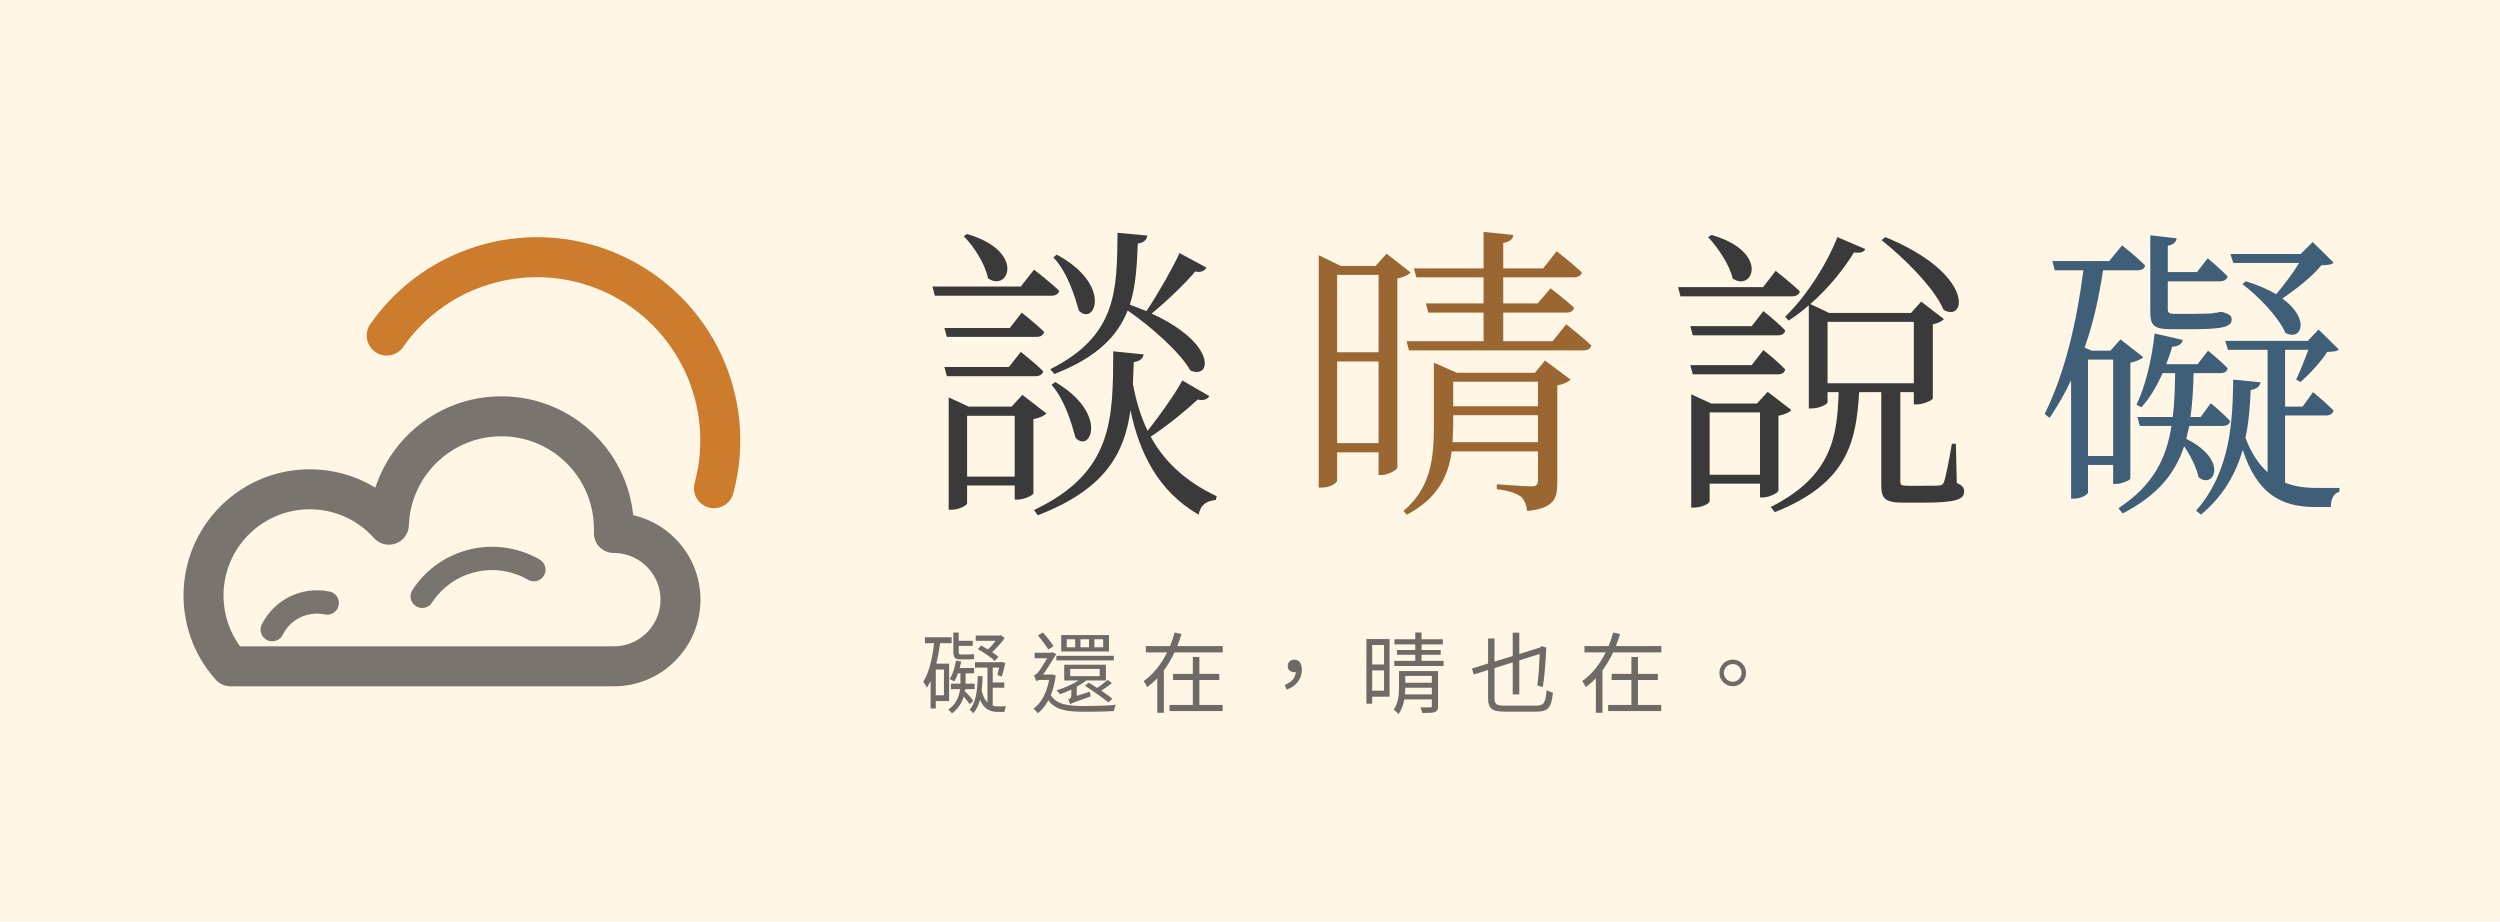
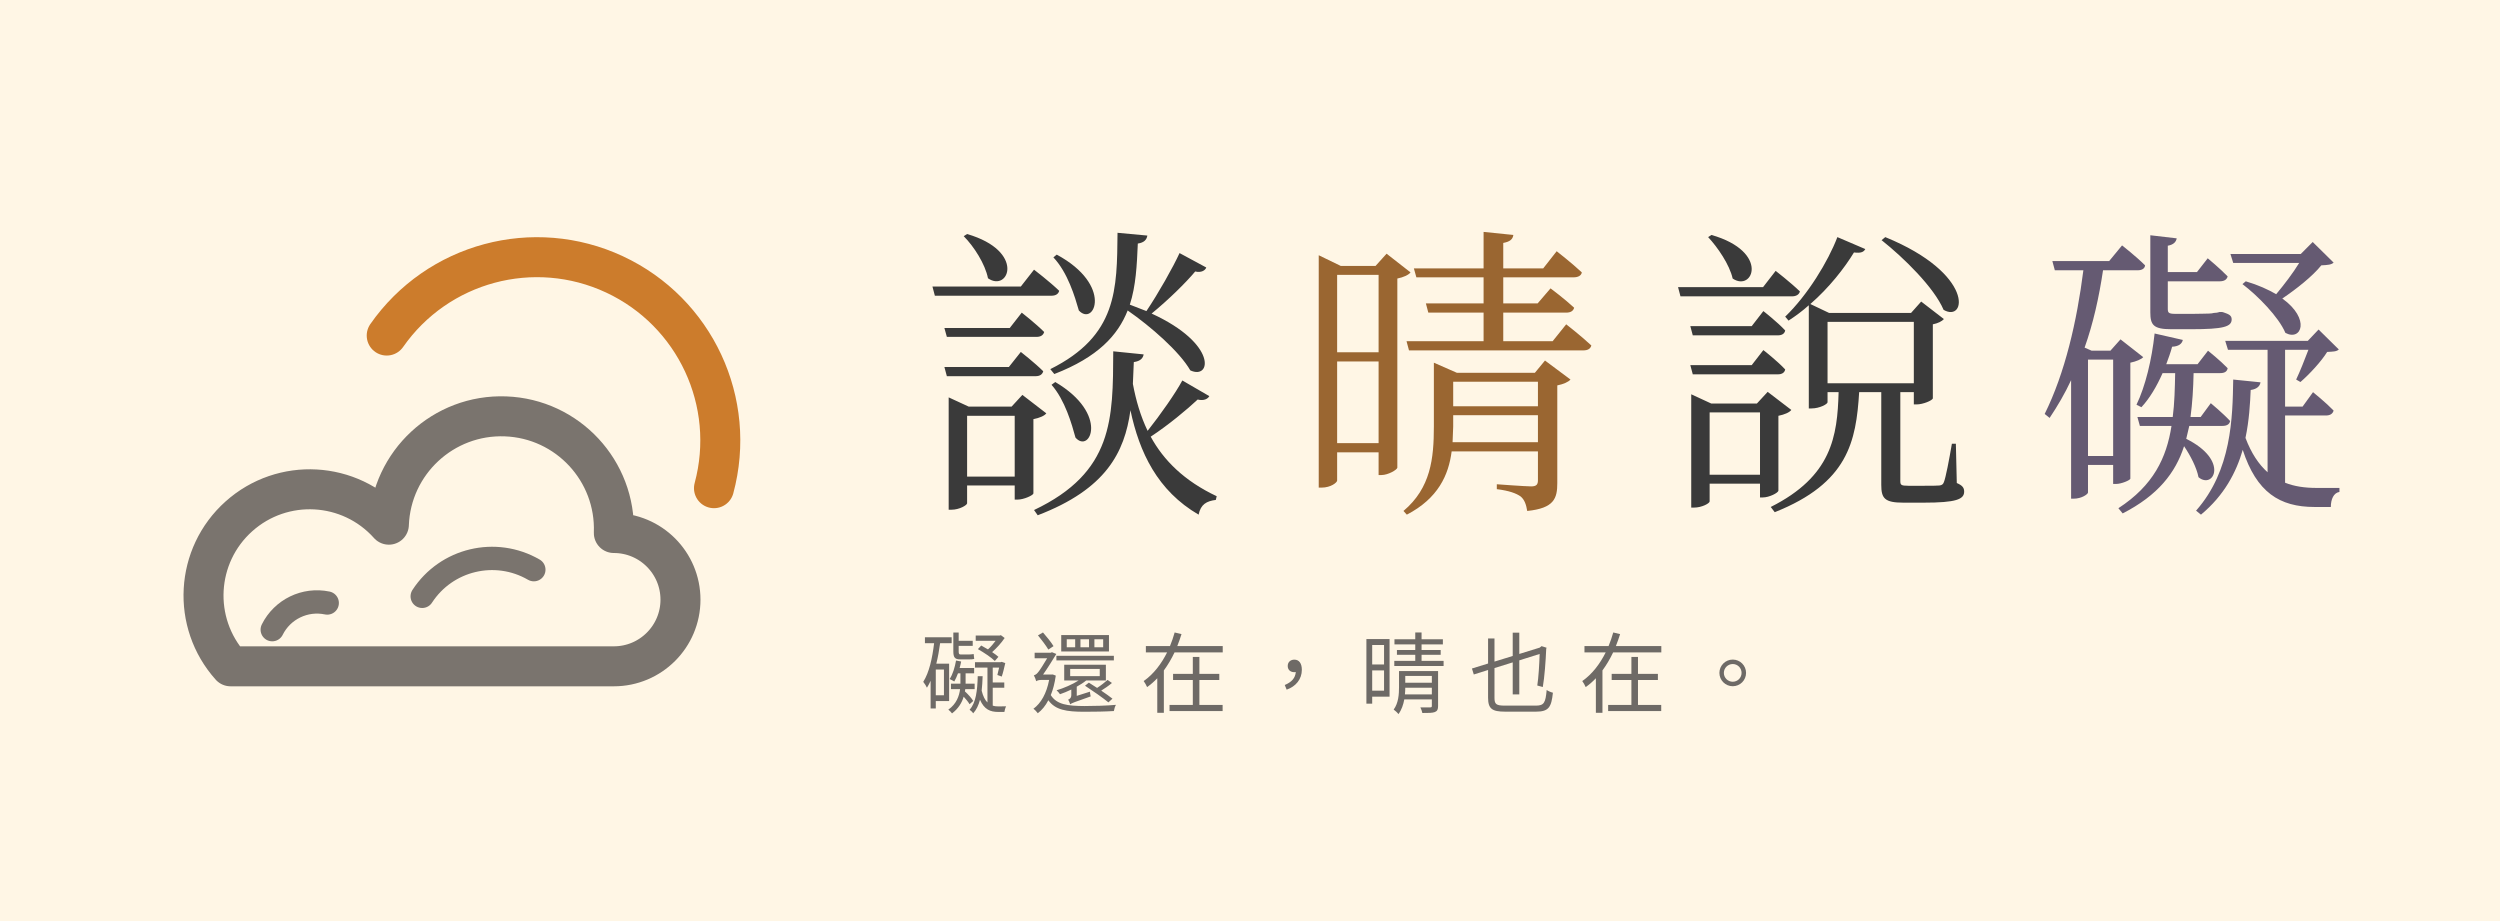
<svg xmlns="http://www.w3.org/2000/svg" width="1140" height="420" viewBox="0 0 1140 420">
  <rect width="1140" height="420" fill="#FFF6E5" />
  <g data-layer="sym">
    <g transform="translate(210 210) scale(0.7598346) translate(-18.0 3.5)">
      <g data-layer="a">
        <path d="M -120 120 H 110 A 40 40 0 0 0 110 40 A 67.5 67.5 0 0 0 -25 35 A 55 55 0 0 0 -120 120 Z" fill="none" stroke="#7A746E" stroke-width="24" stroke-linecap="round" stroke-linejoin="round" />
        <path d="M -5 78 A 50 50 0 0 1 62 62" fill="none" stroke="#7A746E" stroke-width="14" stroke-linecap="round" stroke-linejoin="round" opacity="1" />
        <path d="M -95 98 A 30 30 0 0 1 -62 82" fill="none" stroke="#7A746E" stroke-width="14" stroke-linecap="round" stroke-linejoin="round" opacity="1" />
      </g>
      <g data-layer="q">
        <path d="M -26.3 -78.5 A 110 110 0 0 1 170.1 13.1" fill="none" stroke="#CC7C2C" stroke-width="24" stroke-linecap="round" stroke-linejoin="round" />
      </g>
    </g>
  </g>
  <g data-layer="txt">
    <text x="420.0" y="223.2" font-family="Noto Serif CJK TC" font-size="140" fill="#3A3A3A">談</text>
    <text x="590.0" y="223.2" font-family="Noto Serif CJK TC" font-size="140" fill="#9A6631">晴</text>
    <text x="760.0" y="223.2" font-family="Noto Serif CJK TC" font-size="140" fill="#3A3A3A">說</text>
-     <text x="930.0" y="223.2" font-family="Noto Serif CJK TC" font-size="140" fill="#3F5E78">礙</text>
+     <text x="930.0" y="223.2" font-family="Noto Serif CJK TC" font-size="140" fill="#655A72">礙</text>
  </g>
  <g data-layer="sub">
    <text x="420.0" y="322" font-family="Noto Sans CJK TC" font-size="40" fill="#6E6A66">礙</text>
    <text x="470.0" y="322" font-family="Noto Sans CJK TC" font-size="40" fill="#6E6A66">還</text>
    <text x="520.0" y="322" font-family="Noto Sans CJK TC" font-size="40" fill="#6E6A66">在</text>
    <text x="570.0" y="322" font-family="Noto Sans CJK TC" font-size="40" fill="#6E6A66">，</text>
    <text x="620.0" y="322" font-family="Noto Sans CJK TC" font-size="40" fill="#6E6A66">晴</text>
    <text x="670.0" y="322" font-family="Noto Sans CJK TC" font-size="40" fill="#6E6A66">也</text>
    <text x="720.0" y="322" font-family="Noto Sans CJK TC" font-size="40" fill="#6E6A66">在</text>
    <text x="770.0" y="322" font-family="Noto Sans CJK TC" font-size="40" fill="#6E6A66">。</text>
  </g>
</svg>
